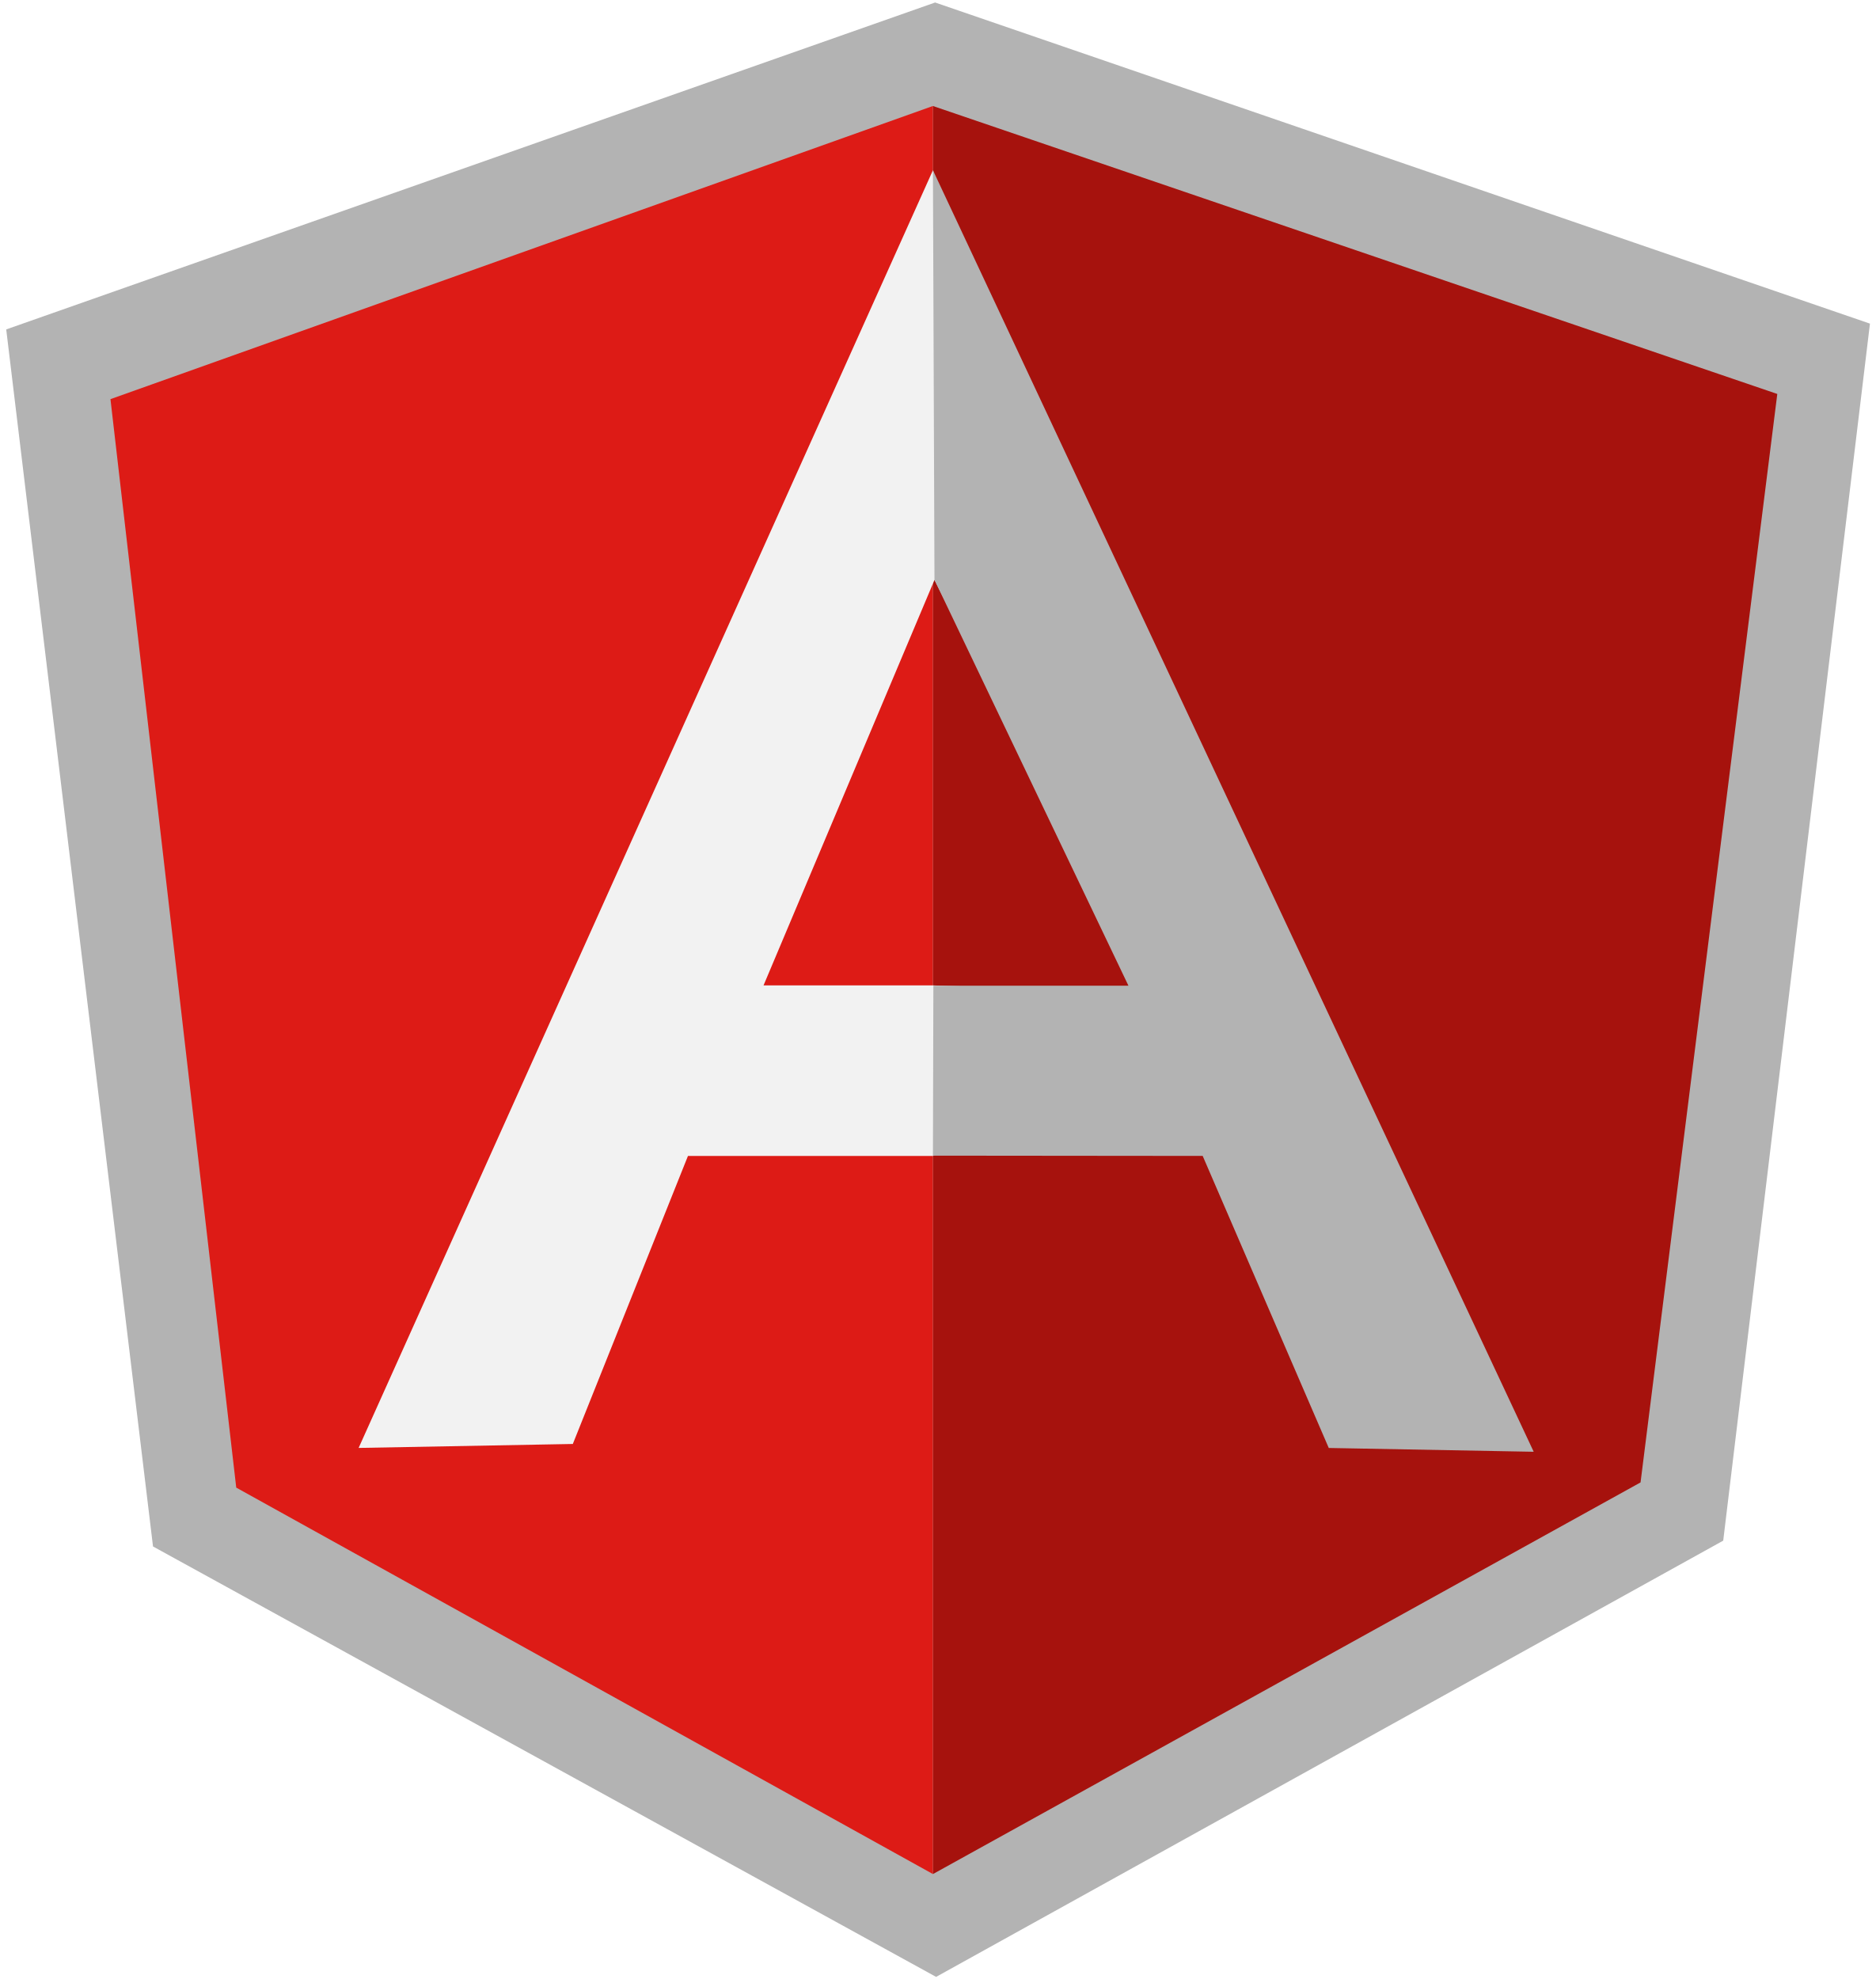
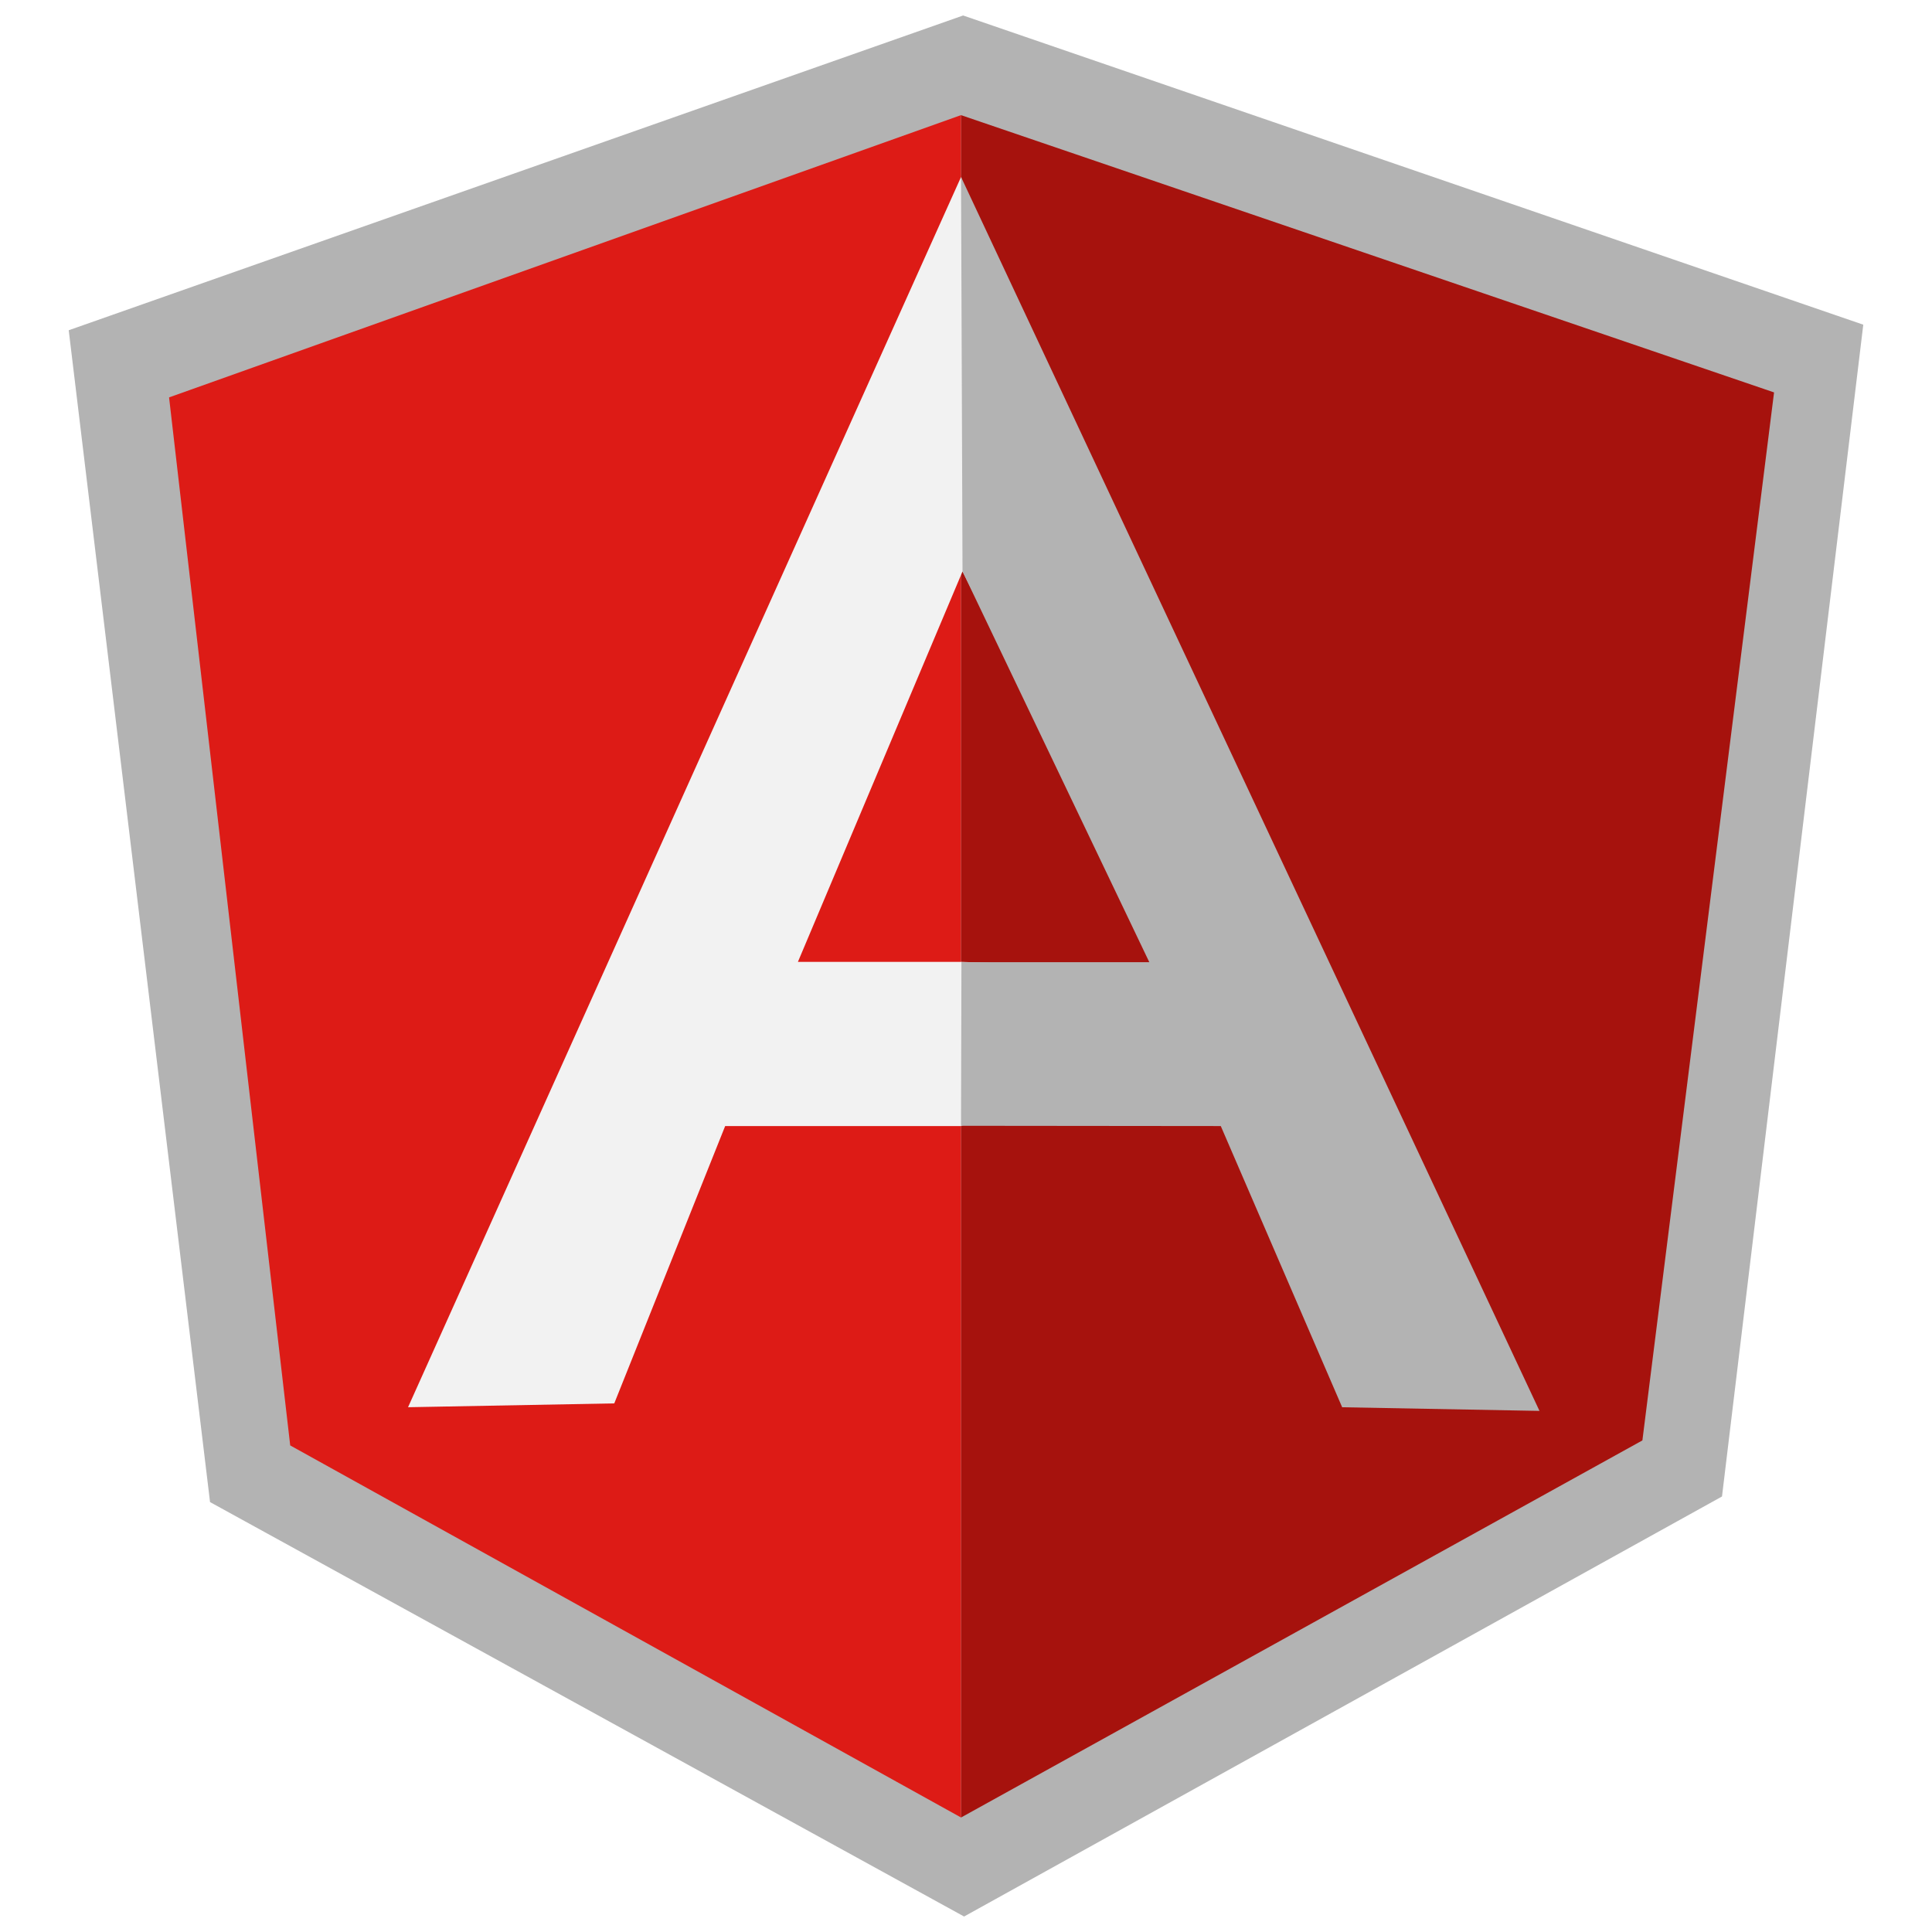
- <svg xmlns="http://www.w3.org/2000/svg" width="2370" height="2500" viewBox="0 0 256 270" preserveAspectRatio="xMinYMin meet">
-   <path d="M127.606.341L.849 44.95 20.88 211.022l106.86 58.732 107.412-59.528L255.175 44.16 127.606.341z" fill="#B3B3B3" />
-   <path d="M242.532 53.758L127.31 14.466v241.256l96.561-53.441 18.66-148.523z" fill="#A6120D" />
-   <path d="M15.073 54.466l17.165 148.525 95.07 52.731V14.462L15.074 54.465z" fill="#DD1B16" />
-   <path d="M159.027 142.898L127.31 157.73H93.881l-15.714 39.305-29.228.54L127.31 23.227l31.717 119.672zm-3.066-7.467l-28.44-56.303-23.329 55.334h23.117l28.652.97z" fill="#F2F2F2" />
-   <path d="M127.309 23.226l.21 55.902 26.47 55.377h-26.62l-.06 23.189 36.81.035 17.204 39.852 27.967.518-81.981-174.873z" fill="#B3B3B3" />
+ <svg xmlns="http://www.w3.org/2000/svg" viewBox="0 0 128 128">
+   <path fill="#B3B3B3" d="M63.81 1.026L4.553 21.88l9.363 77.637 49.957 27.457 50.214-27.828 9.36-77.635z" />
+   <path fill="#A6120D" d="M117.536 25.998L63.672 7.629v112.785l45.141-24.983z" />
+   <path fill="#DD1B16" d="M11.201 26.329l8.026 69.434 44.444 24.651V7.627z" />
+   <path fill="#F2F2F2" d="M78.499 67.67l-14.827 6.934H48.044l-7.347 18.374-13.663.254 36.638-81.508L78.499 67.67zm-1.434-3.491L63.77 37.858 52.864 63.726h10.807l13.394.453z" />
+   <path fill="#B3B3B3" d="M63.671 11.724l.098 26.134 12.375 25.888H63.698l-.027 10.841 17.209.017 8.042 18.63 13.074.242z" />
</svg>
